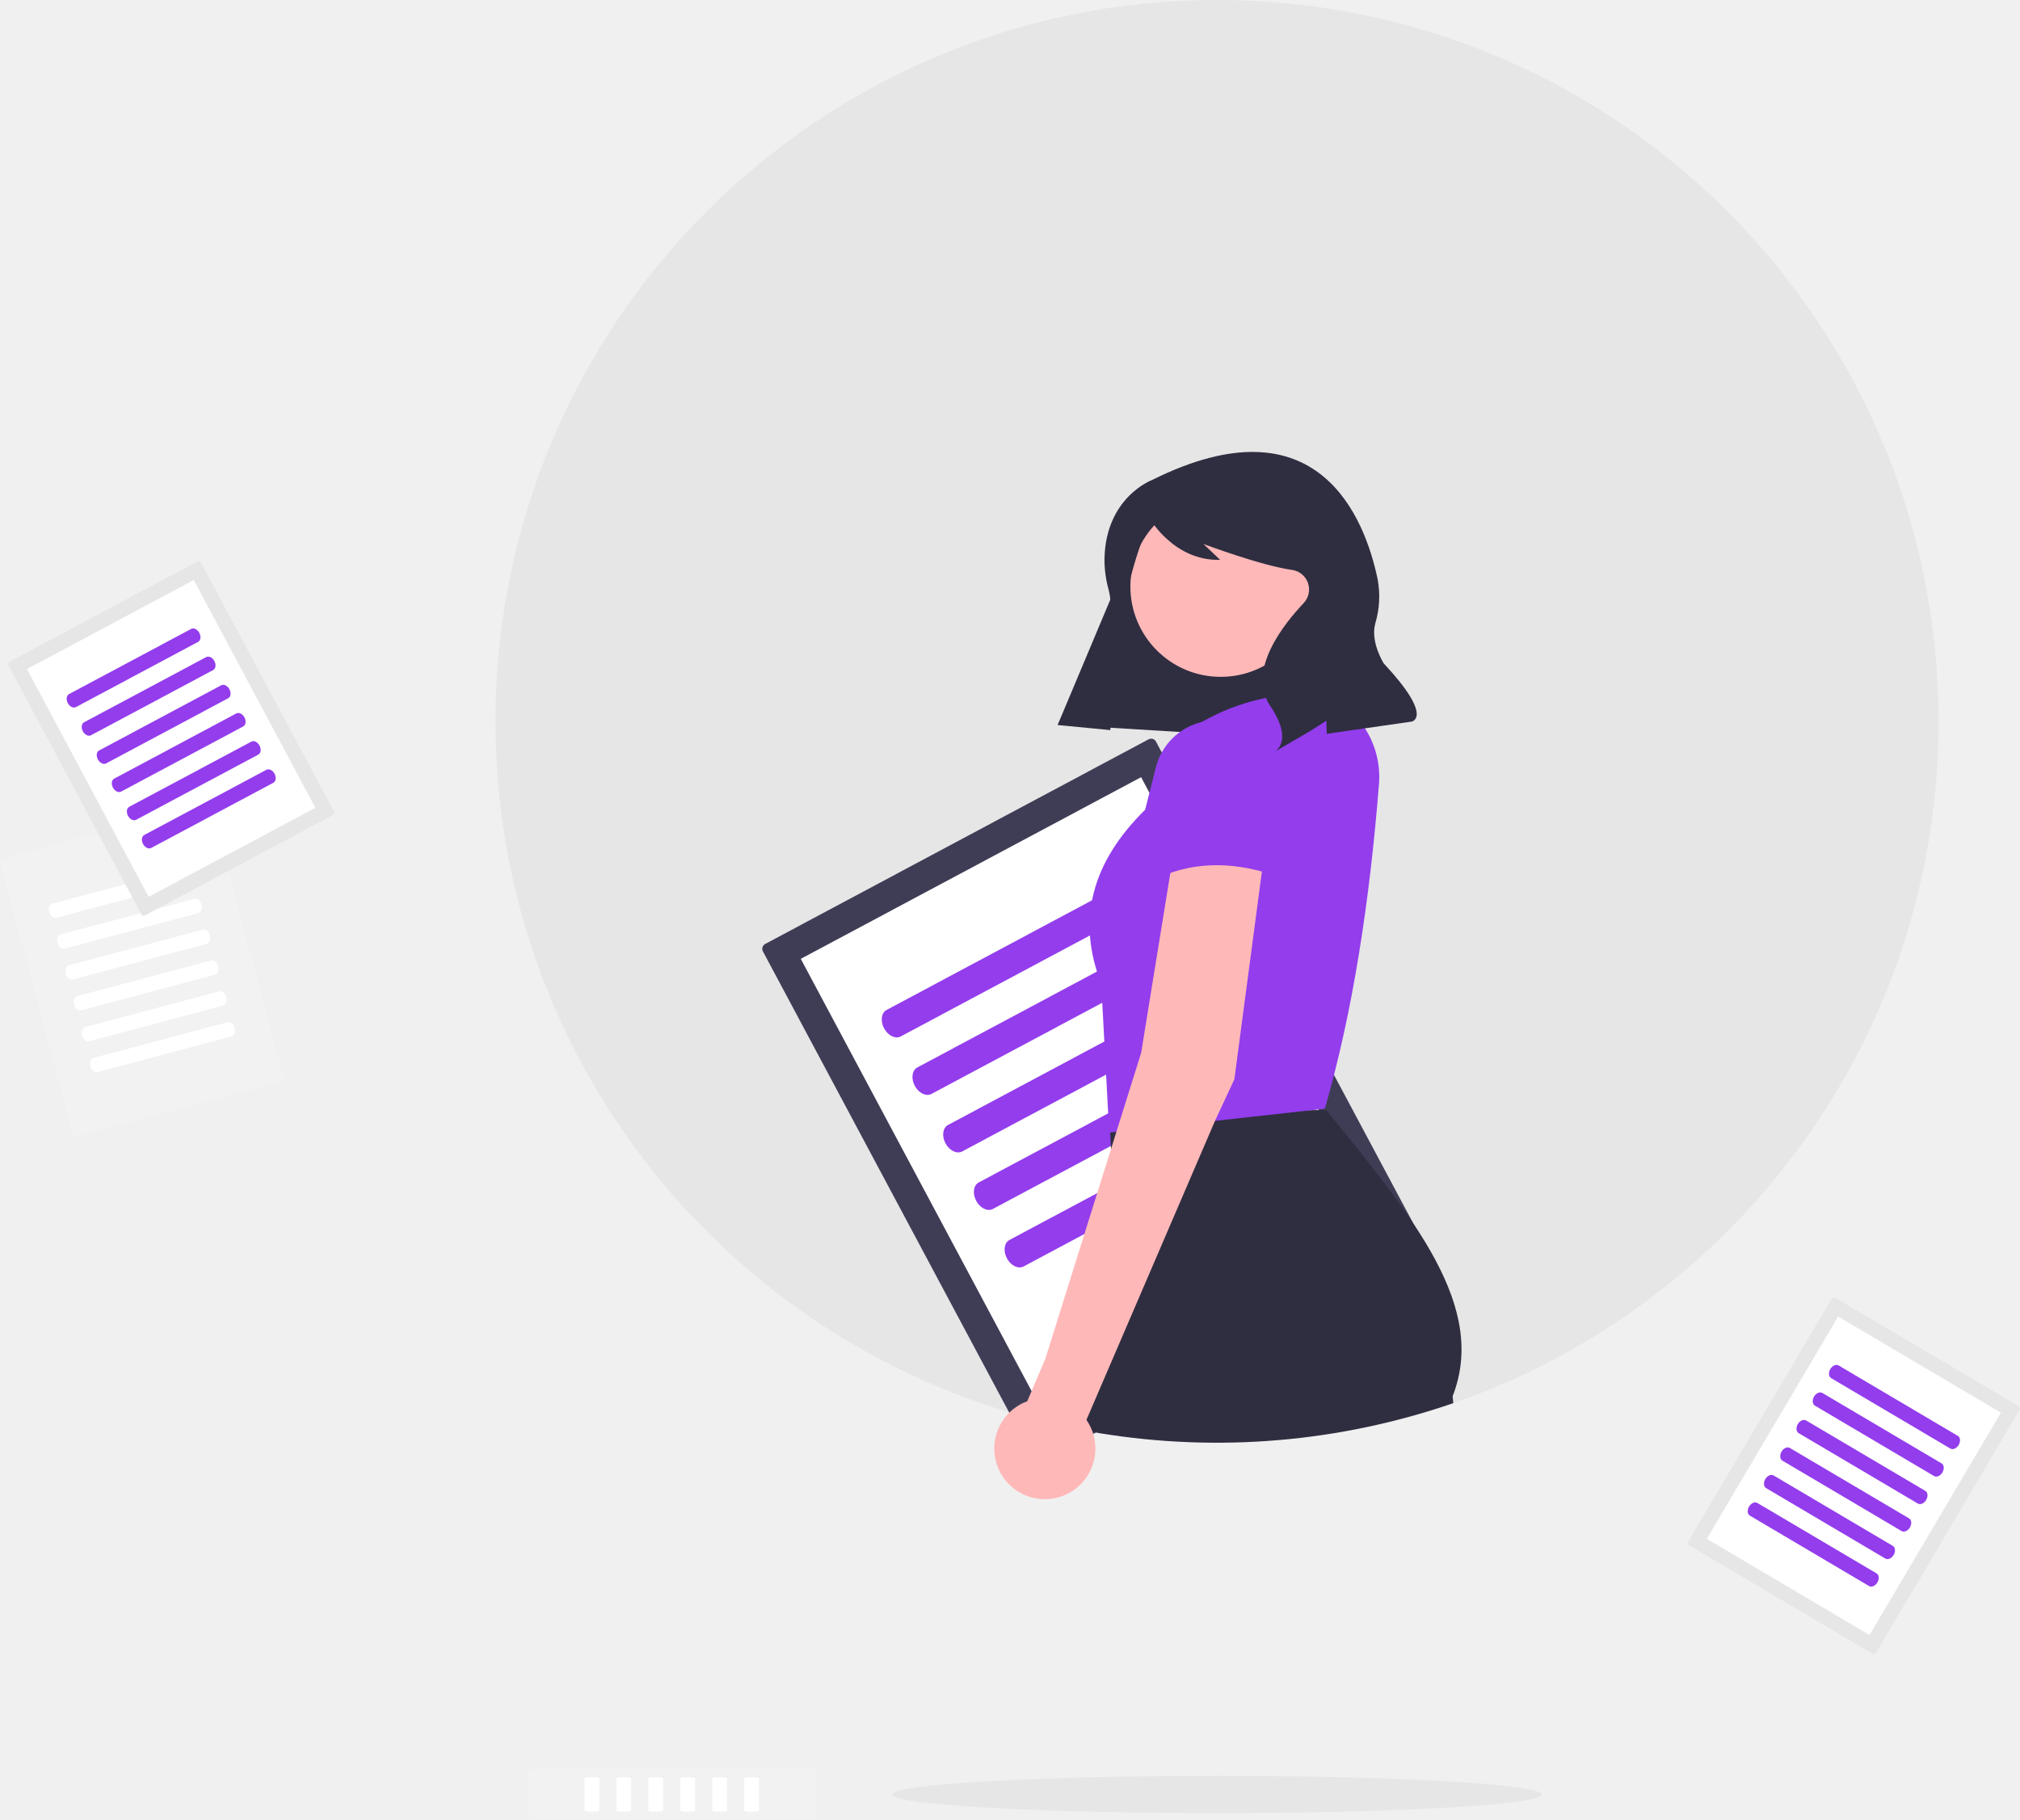
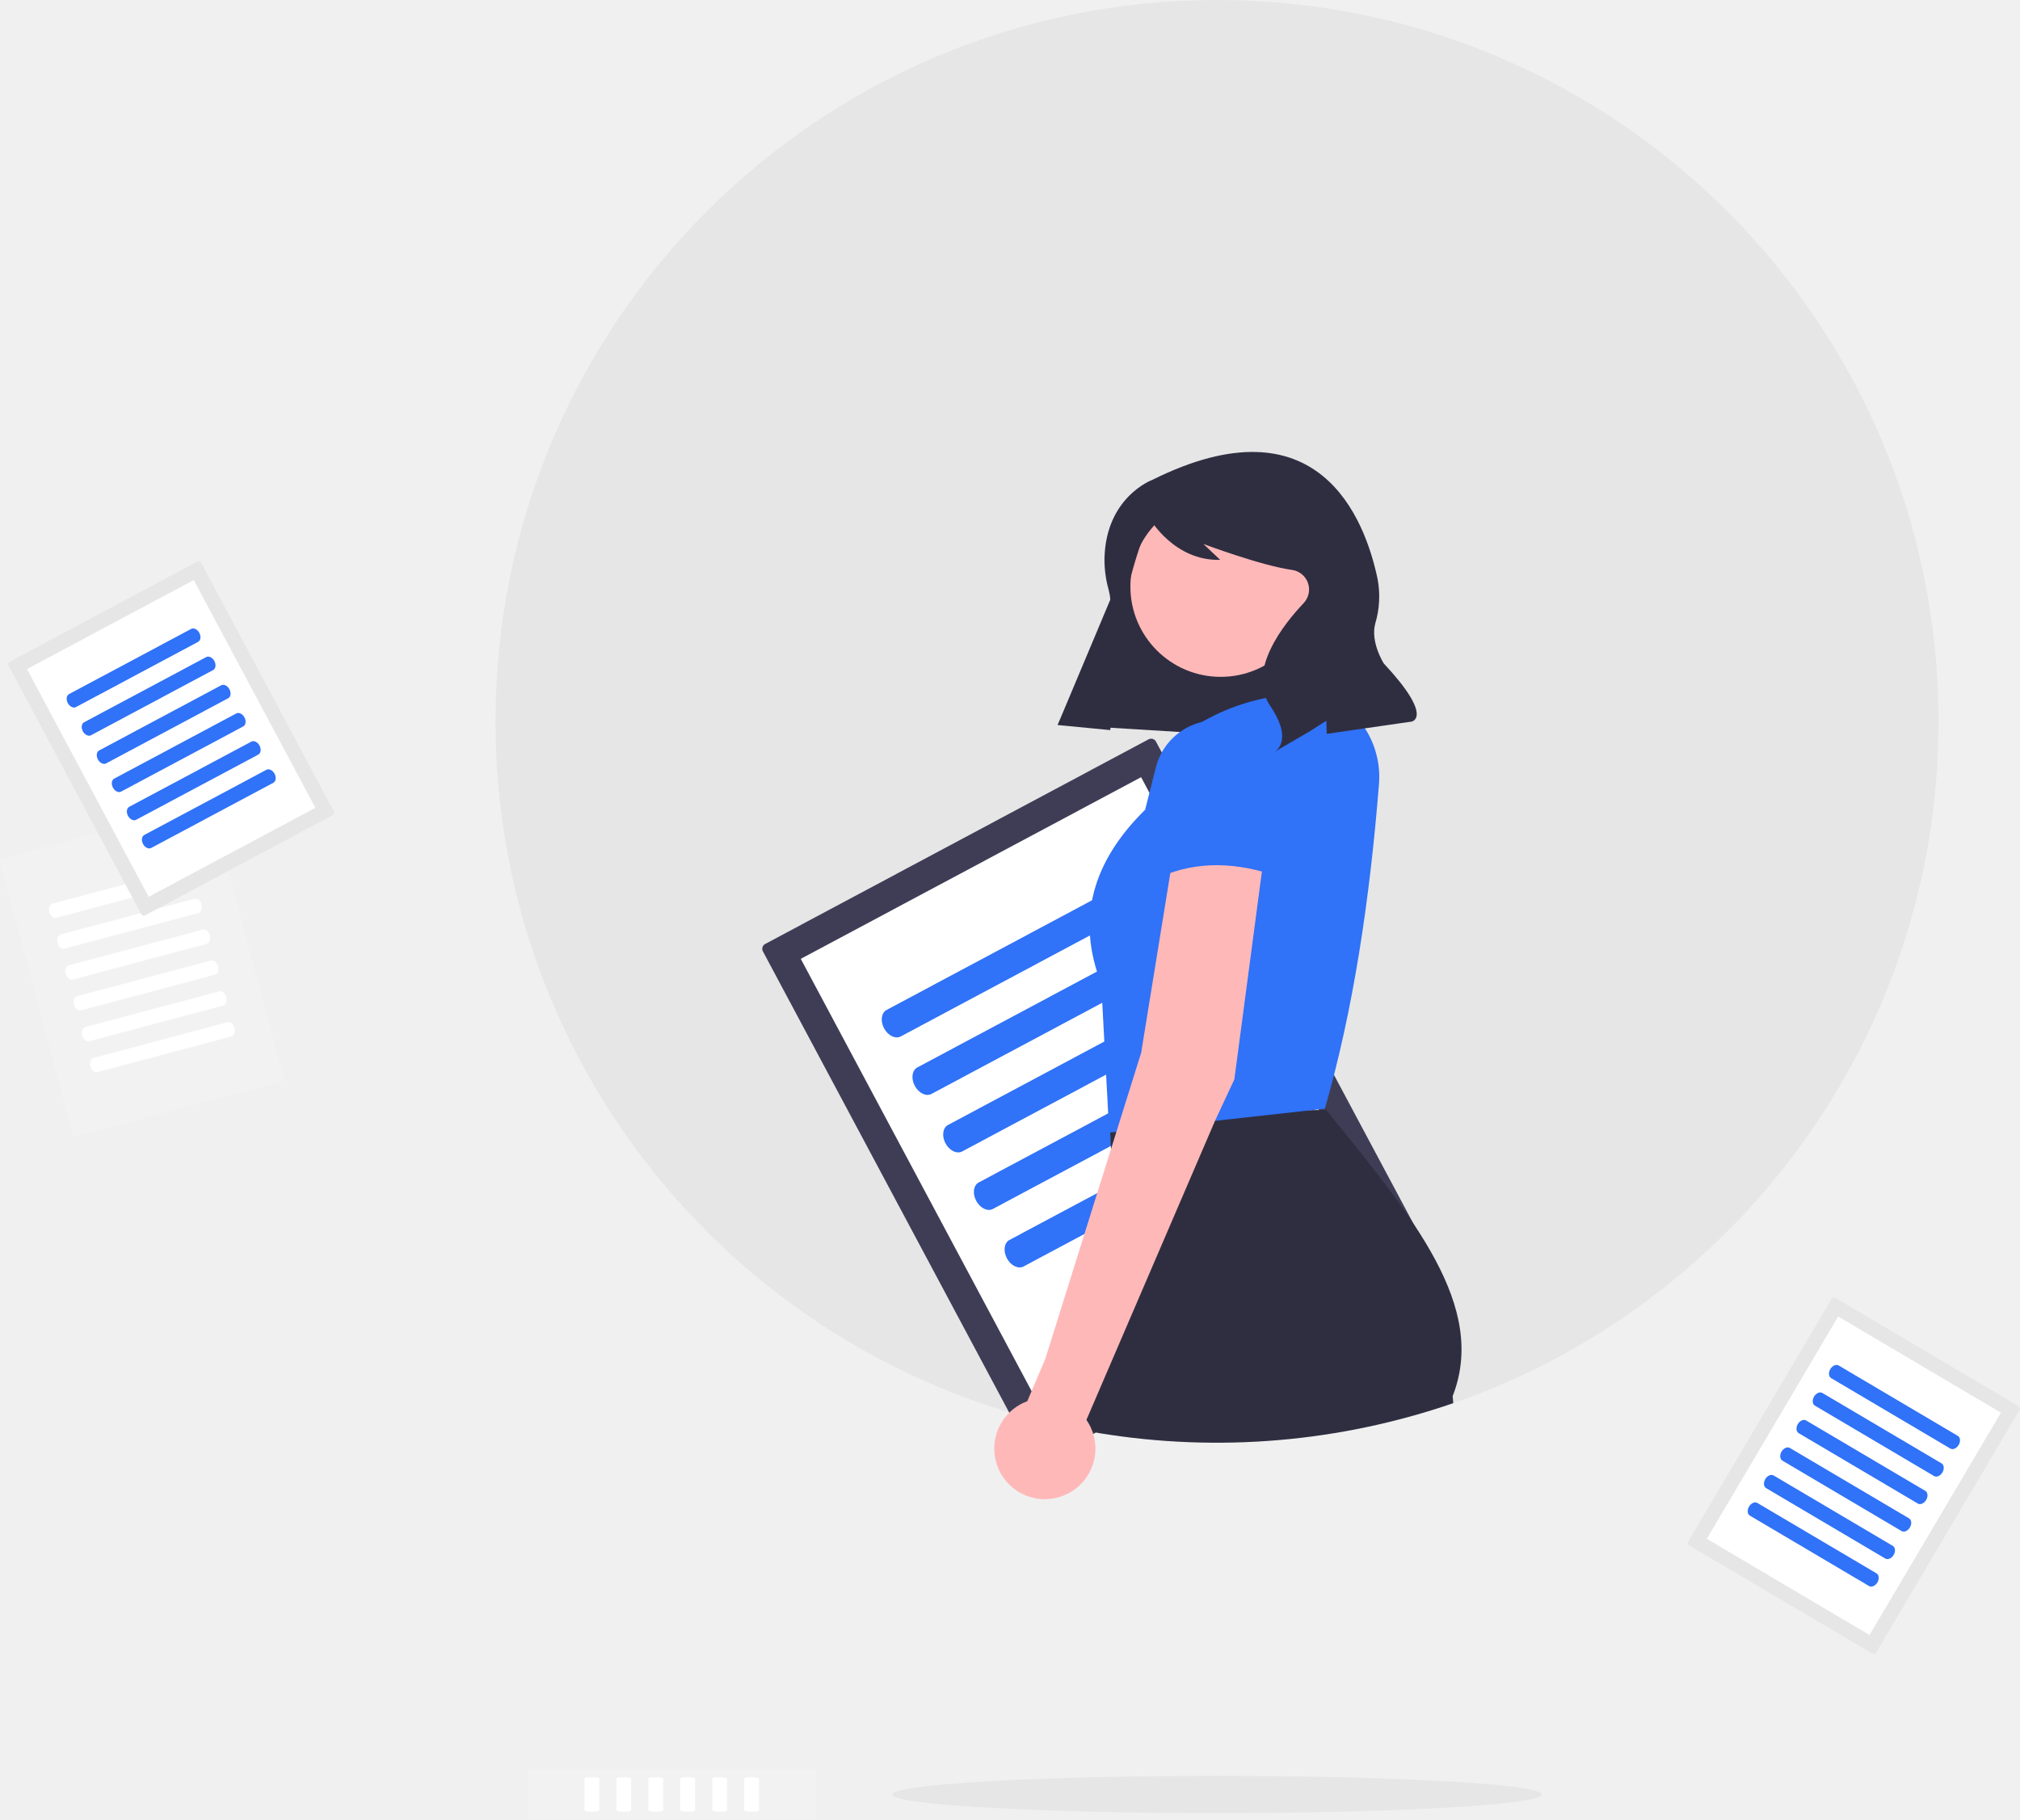
<svg xmlns="http://www.w3.org/2000/svg" id="f325d056-0601-4430-b2a9-a04a68291155" data-name="Layer 1" width="758.697" height="683.657" viewBox="0 0 758.697 683.657">
  <path d="M948.765,379.171c0,118.6-76.18,219.4-182.28,256.14a272.758,272.758,0,0,1-132.97,11.26q-6.345-1.035-12.6-2.38-8.475-1.8-16.75-4.14c-113.91-32.06-197.4-136.72-197.4-260.88,0-149.67,121.33-271,271-271S948.765,229.501,948.765,379.171Z" transform="translate(-220.6515 -108.1713)" fill="#e6e6e6" />
  <path d="M508.028,462.814a2.043,2.043,0,0,0-.839,2.762L609.077,656.415a2.043,2.043,0,0,0,2.762.839L755.869,580.357a2.043,2.043,0,0,0,.839-2.762L654.819,386.756a2.043,2.043,0,0,0-2.762-.839Z" transform="translate(-220.6515 -108.1713)" fill="#3f3d56" />
  <path d="M521.416,468.391l93.239,174.635L742.481,574.781,649.242,400.144Zm-8.1,4.324.018-.009-.02.01Z" transform="translate(-220.6515 -108.1713)" fill="#fff" />
-   <path d="M553.645,487.59c-1.986,1.06-2.409,4.155-.944,6.898s4.272,4.114,6.257,3.054l93.619-49.983c1.986-1.06,2.409-4.155.944-6.898s-4.272-4.114-6.257-3.054Z" transform="translate(-220.6515 -108.1713)" fill="#933ded" />
-   <path d="M565.18,509.194c-1.986,1.06-2.409,4.155-.944,6.898s4.272,4.114,6.257,3.054l93.619-49.983c1.986-1.06,2.409-4.155.944-6.898s-4.272-4.114-6.257-3.054Z" transform="translate(-220.6515 -108.1713)" fill="#933ded" />
-   <path d="M576.715,530.799c-1.986,1.06-2.409,4.155-.944,6.898s4.272,4.114,6.257,3.054l93.619-49.983c1.986-1.06,2.409-4.155.944-6.898s-4.272-4.114-6.257-3.054Z" transform="translate(-220.6515 -108.1713)" fill="#933ded" />
-   <path d="M588.249,552.403c-1.986,1.06-2.409,4.155-.944,6.898s4.272,4.114,6.257,3.054l93.619-49.983c1.986-1.06,2.409-4.155.944-6.898s-4.272-4.114-6.257-3.054Z" transform="translate(-220.6515 -108.1713)" fill="#933ded" />
-   <path d="M599.784,574.008c-1.986,1.06-2.409,4.155-.944,6.898s4.272,4.114,6.257,3.054l93.619-49.983c1.986-1.06,2.409-4.155.944-6.898s-4.272-4.114-6.257-3.054Z" transform="translate(-220.6515 -108.1713)" fill="#933ded" />
+   <path d="M553.645,487.59c-1.986,1.06-2.409,4.155-.944,6.898s4.272,4.114,6.257,3.054l93.619-49.983c1.986-1.06,2.409-4.155.944-6.898s-4.272-4.114-6.257-3.054Z" transform="translate(-220.6515 -108.1713)" fill="#3072f8" />
+   <path d="M565.18,509.194c-1.986,1.06-2.409,4.155-.944,6.898s4.272,4.114,6.257,3.054l93.619-49.983c1.986-1.06,2.409-4.155.944-6.898s-4.272-4.114-6.257-3.054Z" transform="translate(-220.6515 -108.1713)" fill="#3072f8" />
+   <path d="M576.715,530.799c-1.986,1.06-2.409,4.155-.944,6.898s4.272,4.114,6.257,3.054l93.619-49.983c1.986-1.06,2.409-4.155.944-6.898s-4.272-4.114-6.257-3.054Z" transform="translate(-220.6515 -108.1713)" fill="#3072f8" />
+   <path d="M588.249,552.403c-1.986,1.06-2.409,4.155-.944,6.898s4.272,4.114,6.257,3.054l93.619-49.983c1.986-1.06,2.409-4.155.944-6.898s-4.272-4.114-6.257-3.054Z" transform="translate(-220.6515 -108.1713)" fill="#3072f8" />
+   <path d="M599.784,574.008c-1.986,1.06-2.409,4.155-.944,6.898s4.272,4.114,6.257,3.054l93.619-49.983c1.986-1.06,2.409-4.155.944-6.898s-4.272-4.114-6.257-3.054Z" transform="translate(-220.6515 -108.1713)" fill="#3072f8" />
  <polygon points="397.312 272.193 482.142 277.373 505.899 206.525 431.494 190.804 397.312 272.193" fill="#2f2e41" />
  <circle cx="458.491" cy="220.351" r="33.927" fill="#ffb8b8" />
  <path d="M766.265,632.671l.22,2.64a272.758,272.758,0,0,1-132.97,11.26l-12.6-2.38,11.99-26.59,7.86-17.43-2.83-60.3-.3-6.24-.37-7.96,5.12-.03,36.4-.22,34.69-.22,5.29-.03C751.935,565.971,779.305,599.131,766.265,632.671Z" transform="translate(-220.6515 -108.1713)" fill="#2f2e41" />
-   <path d="M718.265,524.671l-81,9-3-56c-9.506-24.244-3.231-45.884,16.498-65.303l4.011-15.876a23.504,23.504,0,0,1,17.362-17.112h0c13.259-7.604,28.278-11.229,45.13-10.709h0A33.676,33.676,0,0,1,738.589,402.658C735.103,446.668,728.847,487.864,718.265,524.671Z" transform="translate(-220.6515 -108.1713)" fill="#933ded" />
+   <path d="M718.265,524.671l-81,9-3-56c-9.506-24.244-3.231-45.884,16.498-65.303l4.011-15.876a23.504,23.504,0,0,1,17.362-17.112h0c13.259-7.604,28.278-11.229,45.13-10.709h0A33.676,33.676,0,0,1,738.589,402.658C735.103,446.668,728.847,487.864,718.265,524.671Z" transform="translate(-220.6515 -108.1713)" fill="#3072f8" />
  <path d="M653.477,288.437s-17.543,6.402-17.993,29.677a42.021,42.021,0,0,0,1.553,11.589c1.137,4.278,2.05,13.559-5.599,25.931a239.882,239.882,0,0,0-13.533,24.914h0l19.753,1.906,3.266-32.745A162.534,162.534,0,0,1,652.535,303.542l.128-.308s9.062,15.75,26.285,15.265l-6.324-5.978s21.572,8.124,33.302,9.755a7.429,7.429,0,0,1,4.474,12.353q-.103.113-.211.227c-7.173,7.589-21.451,25.228-12.458,38.518s1.715,17.188,1.715,17.188l13.325-7.763,6.047-3.864.139,4.921,31.882-4.592s8.577-1.473-10.466-21.867c0,0-5.102-7.984-3.167-15.049a35.346,35.346,0,0,0,.878-16.562C733.3,302.842,715.788,257.447,653.477,288.437Z" transform="translate(-220.6515 -108.1713)" fill="#2f2e41" />
  <ellipse cx="457.113" cy="674.157" rx="122" ry="7" fill="#e6e6e6" />
  <path d="M221.394,430.704a1.001,1.001,0,0,0-.709,1.224l27.29,102.427a1.001,1.001,0,0,0,1.224.709l77.303-20.596a1.001,1.001,0,0,0,.709-1.224l-27.29-102.427a1.001,1.001,0,0,0-1.224-.709Z" transform="translate(-220.6515 -108.1713)" fill="#f2f2f2" />
  <path d="M240.39,447.62c-1.066.284-1.613,1.713-1.221,3.186s1.578,2.44,2.644,2.156l50.247-13.388c1.066-.284,1.613-1.713,1.221-3.186s-1.578-2.44-2.644-2.156Z" transform="translate(-220.6515 -108.1713)" fill="#fff" />
  <path d="M243.479,459.215c-1.066.284-1.613,1.713-1.221,3.186s1.578,2.44,2.644,2.156l50.247-13.388c1.066-.284,1.613-1.713,1.221-3.186s-1.578-2.44-2.644-2.156Z" transform="translate(-220.6515 -108.1713)" fill="#fff" />
  <path d="M246.568,470.811c-1.066.284-1.613,1.713-1.221,3.186s1.578,2.44,2.644,2.156l50.247-13.388c1.066-.284,1.613-1.713,1.221-3.186s-1.578-2.44-2.644-2.156Z" transform="translate(-220.6515 -108.1713)" fill="#fff" />
  <path d="M249.658,482.406c-1.066.284-1.613,1.713-1.221,3.186s1.578,2.44,2.644,2.156l50.247-13.388c1.066-.284,1.613-1.713,1.221-3.186s-1.578-2.44-2.644-2.156Z" transform="translate(-220.6515 -108.1713)" fill="#fff" />
  <path d="M252.747,494.002c-1.066.284-1.613,1.713-1.221,3.186s1.578,2.44,2.644,2.156l50.247-13.388c1.066-.284,1.613-1.713,1.221-3.186s-1.578-2.44-2.644-2.156Z" transform="translate(-220.6515 -108.1713)" fill="#fff" />
  <path d="M255.837,505.597c-1.066.284-1.613,1.713-1.221,3.186s1.578,2.44,2.644,2.156l50.247-13.388c1.066-.284,1.613-1.713,1.221-3.186s-1.578-2.44-2.644-2.156Z" transform="translate(-220.6515 -108.1713)" fill="#fff" />
  <path d="M418.948,791.597c0,.128.448.232,1,.232h106c.552,0,1-.104,1-.232V773.06c0-.128-.448-.232-1-.232h-106c-.552,0-1,.104-1,.232Z" transform="translate(-220.6515 -108.1713)" fill="#f2f2f2" />
  <path d="M440.184,788.353c0,.256,1.24.463,2.764.463s2.764-.208,2.764-.463V776.304c0-.256-1.24-.463-2.764-.463s-2.764.208-2.764.463Z" transform="translate(-220.6515 -108.1713)" fill="#fff" />
  <path d="M452.184,788.353c0,.256,1.24.463,2.764.463s2.764-.208,2.764-.463V776.304c0-.256-1.24-.463-2.764-.463s-2.764.208-2.764.463Z" transform="translate(-220.6515 -108.1713)" fill="#fff" />
  <path d="M464.184,788.353c0,.256,1.24.463,2.764.463s2.764-.208,2.764-.463V776.304c0-.256-1.24-.463-2.764-.463s-2.764.208-2.764.463Z" transform="translate(-220.6515 -108.1713)" fill="#fff" />
  <path d="M476.184,788.353c0,.256,1.24.463,2.764.463s2.764-.208,2.764-.463V776.304c0-.256-1.24-.463-2.764-.463s-2.764.208-2.764.463Z" transform="translate(-220.6515 -108.1713)" fill="#fff" />
  <path d="M488.184,788.353c0,.256,1.24.463,2.764.463s2.764-.208,2.764-.463V776.304c0-.256-1.24-.463-2.764-.463s-2.764.208-2.764.463Z" transform="translate(-220.6515 -108.1713)" fill="#fff" />
  <path d="M500.184,788.353c0,.256,1.24.463,2.764.463s2.764-.208,2.764-.463V776.304c0-.256-1.24-.463-2.764-.463s-2.764.208-2.764.463Z" transform="translate(-220.6515 -108.1713)" fill="#fff" />
  <path d="M224.23,356.789a1.001,1.001,0,0,0-.411,1.353L273.742,451.649a1.001,1.001,0,0,0,1.353.411l70.572-37.678a1.001,1.001,0,0,0,.411-1.353l-49.923-93.507a1.001,1.001,0,0,0-1.353-.411Z" transform="translate(-220.6515 -108.1713)" fill="#e6e6e6" />
  <path d="M230.79,359.521l45.685,85.567L339.107,411.65,293.422,326.082Zm-3.969,2.119.009-.004-.01.005Z" transform="translate(-220.6515 -108.1713)" fill="#fff" />
-   <path d="M246.581,368.928c-.973.519-1.18,2.036-.463,3.38s2.093,2.016,3.066,1.496L295.057,349.314c.973-.519,1.18-2.036.463-3.38s-2.093-2.016-3.066-1.496Z" transform="translate(-220.6515 -108.1713)" fill="#933ded" />
-   <path d="M252.233,379.514c-.973.519-1.18,2.036-.463,3.38s2.093,2.016,3.066,1.496l45.872-24.491c.973-.519,1.18-2.036.463-3.38s-2.093-2.016-3.066-1.496Z" transform="translate(-220.6515 -108.1713)" fill="#933ded" />
-   <path d="M257.885,390.1c-.973.519-1.18,2.036-.463,3.38s2.093,2.016,3.066,1.496L306.36,370.486c.973-.519,1.18-2.036.463-3.38s-2.093-2.016-3.066-1.496Z" transform="translate(-220.6515 -108.1713)" fill="#933ded" />
-   <path d="M263.537,400.686c-.973.519-1.18,2.036-.463,3.38s2.093,2.016,3.066,1.496l45.872-24.491c.973-.519,1.18-2.036.463-3.38s-2.093-2.016-3.066-1.496Z" transform="translate(-220.6515 -108.1713)" fill="#933ded" />
-   <path d="M269.188,411.271c-.973.519-1.18,2.036-.463,3.38s2.093,2.016,3.066,1.496L317.663,391.657c.973-.519,1.18-2.036.463-3.38s-2.093-2.016-3.066-1.496Z" transform="translate(-220.6515 -108.1713)" fill="#933ded" />
-   <path d="M274.84,421.857c-.973.519-1.18,2.036-.463,3.38s2.093,2.016,3.066,1.496l45.872-24.491c.973-.519,1.18-2.036.463-3.38s-2.093-2.016-3.066-1.496Z" transform="translate(-220.6515 -108.1713)" fill="#933ded" />
+   <path d="M246.581,368.928c-.973.519-1.18,2.036-.463,3.38s2.093,2.016,3.066,1.496L295.057,349.314c.973-.519,1.18-2.036.463-3.38s-2.093-2.016-3.066-1.496Z" transform="translate(-220.6515 -108.1713)" fill="#3072f8" />
+   <path d="M252.233,379.514c-.973.519-1.18,2.036-.463,3.38s2.093,2.016,3.066,1.496l45.872-24.491c.973-.519,1.18-2.036.463-3.38s-2.093-2.016-3.066-1.496Z" transform="translate(-220.6515 -108.1713)" fill="#3072f8" />
+   <path d="M257.885,390.1c-.973.519-1.18,2.036-.463,3.38s2.093,2.016,3.066,1.496L306.36,370.486c.973-.519,1.18-2.036.463-3.38s-2.093-2.016-3.066-1.496Z" transform="translate(-220.6515 -108.1713)" fill="#3072f8" />
+   <path d="M263.537,400.686c-.973.519-1.18,2.036-.463,3.38s2.093,2.016,3.066,1.496l45.872-24.491c.973-.519,1.18-2.036.463-3.38s-2.093-2.016-3.066-1.496Z" transform="translate(-220.6515 -108.1713)" fill="#3072f8" />
+   <path d="M269.188,411.271c-.973.519-1.18,2.036-.463,3.38s2.093,2.016,3.066,1.496L317.663,391.657c.973-.519,1.18-2.036.463-3.38s-2.093-2.016-3.066-1.496Z" transform="translate(-220.6515 -108.1713)" fill="#3072f8" />
+   <path d="M274.84,421.857c-.973.519-1.18,2.036-.463,3.38s2.093,2.016,3.066,1.496l45.872-24.491c.973-.519,1.18-2.036.463-3.38s-2.093-2.016-3.066-1.496Z" transform="translate(-220.6515 -108.1713)" fill="#3072f8" />
  <path d="M909.984,595.746a1.001,1.001,0,0,0-1.37.352L854.687,687.355a1.001,1.001,0,0,0,.352,1.37L923.912,729.425a1.001,1.001,0,0,0,1.37-.352L979.21,637.816a1.001,1.001,0,0,0-.352-1.37Z" transform="translate(-220.6515 -108.1713)" fill="#e6e6e6" />
  <path d="M911.06,602.77l-49.348,83.509,61.124,36.122,49.349-83.509Zm-3.873-2.289.008.005-.009-.006Z" transform="translate(-220.6515 -108.1713)" fill="#fff" />
-   <path d="M911.233,621.151c-.95-.561-2.353.05-3.128,1.362s-.634,2.836.316,3.397l44.768,26.455c.95.561,2.353-.05,3.128-1.362s.634-2.836-.316-3.397Z" transform="translate(-220.6515 -108.1713)" fill="#933ded" />
-   <path d="M905.128,631.482c-.95-.561-2.353.05-3.128,1.362s-.634,2.836.316,3.397L947.083,662.696c.95.561,2.353-.05,3.128-1.362s.634-2.836-.316-3.397Z" transform="translate(-220.6515 -108.1713)" fill="#933ded" />
-   <path d="M899.023,641.813c-.95-.561-2.353.05-3.128,1.362s-.634,2.836.316,3.397l44.768,26.455c.95.561,2.353-.05,3.128-1.362s.634-2.836-.316-3.397Z" transform="translate(-220.6515 -108.1713)" fill="#933ded" />
-   <path d="M892.918,652.144c-.95-.561-2.353.05-3.128,1.362s-.634,2.836.316,3.397l44.768,26.455c.95.561,2.353-.05,3.128-1.362s.634-2.836-.316-3.397Z" transform="translate(-220.6515 -108.1713)" fill="#933ded" />
-   <path d="M886.813,662.475c-.95-.561-2.353.05-3.128,1.362s-.634,2.836.316,3.397l44.768,26.455c.95.561,2.353-.05,3.128-1.362s.634-2.836-.316-3.397Z" transform="translate(-220.6515 -108.1713)" fill="#933ded" />
-   <path d="M880.708,672.806c-.95-.561-2.353.05-3.128,1.362s-.634,2.836.316,3.397l44.768,26.455c.95.561,2.353-.05,3.128-1.362s.634-2.836-.316-3.397Z" transform="translate(-220.6515 -108.1713)" fill="#933ded" />
+   <path d="M911.233,621.151c-.95-.561-2.353.05-3.128,1.362s-.634,2.836.316,3.397l44.768,26.455c.95.561,2.353-.05,3.128-1.362s.634-2.836-.316-3.397Z" transform="translate(-220.6515 -108.1713)" fill="#3072f8" />
+   <path d="M905.128,631.482c-.95-.561-2.353.05-3.128,1.362s-.634,2.836.316,3.397L947.083,662.696c.95.561,2.353-.05,3.128-1.362s.634-2.836-.316-3.397Z" transform="translate(-220.6515 -108.1713)" fill="#3072f8" />
+   <path d="M899.023,641.813c-.95-.561-2.353.05-3.128,1.362s-.634,2.836.316,3.397l44.768,26.455c.95.561,2.353-.05,3.128-1.362s.634-2.836-.316-3.397Z" transform="translate(-220.6515 -108.1713)" fill="#3072f8" />
+   <path d="M892.918,652.144c-.95-.561-2.353.05-3.128,1.362s-.634,2.836.316,3.397l44.768,26.455c.95.561,2.353-.05,3.128-1.362s.634-2.836-.316-3.397Z" transform="translate(-220.6515 -108.1713)" fill="#3072f8" />
+   <path d="M886.813,662.475c-.95-.561-2.353.05-3.128,1.362s-.634,2.836.316,3.397l44.768,26.455c.95.561,2.353-.05,3.128-1.362s.634-2.836-.316-3.397Z" transform="translate(-220.6515 -108.1713)" fill="#3072f8" />
+   <path d="M880.708,672.806c-.95-.561-2.353.05-3.128,1.362s-.634,2.836.316,3.397l44.768,26.455c.95.561,2.353-.05,3.128-1.362s.634-2.836-.316-3.397Z" transform="translate(-220.6515 -108.1713)" fill="#3072f8" />
  <path d="M661.264,429.671l-1.04,6.44-10.96,67.56-6.88,21.97-2.42,7.73-2.03,6.5-24.67,78.8-6.769,15.903a18.995,18.995,0,1,0,22.213,7.013l48.286-112.326,1.79-3.84,5.48-11.75,10.35-78.09.65-4.91Z" transform="translate(-220.6515 -108.1713)" fill="#ffb8b8" />
-   <path d="M701.265,437.671c-15.716-5.647-30.792-6.248-45,0l4.637-40.195a19.171,19.171,0,0,1,18.152-19.794h0A19.171,19.171,0,0,1,699.206,395.819l.003.066Z" transform="translate(-220.6515 -108.1713)" fill="#933ded" />
+   <path d="M701.265,437.671c-15.716-5.647-30.792-6.248-45,0l4.637-40.195a19.171,19.171,0,0,1,18.152-19.794h0A19.171,19.171,0,0,1,699.206,395.819l.003.066Z" transform="translate(-220.6515 -108.1713)" fill="#3072f8" />
</svg>
